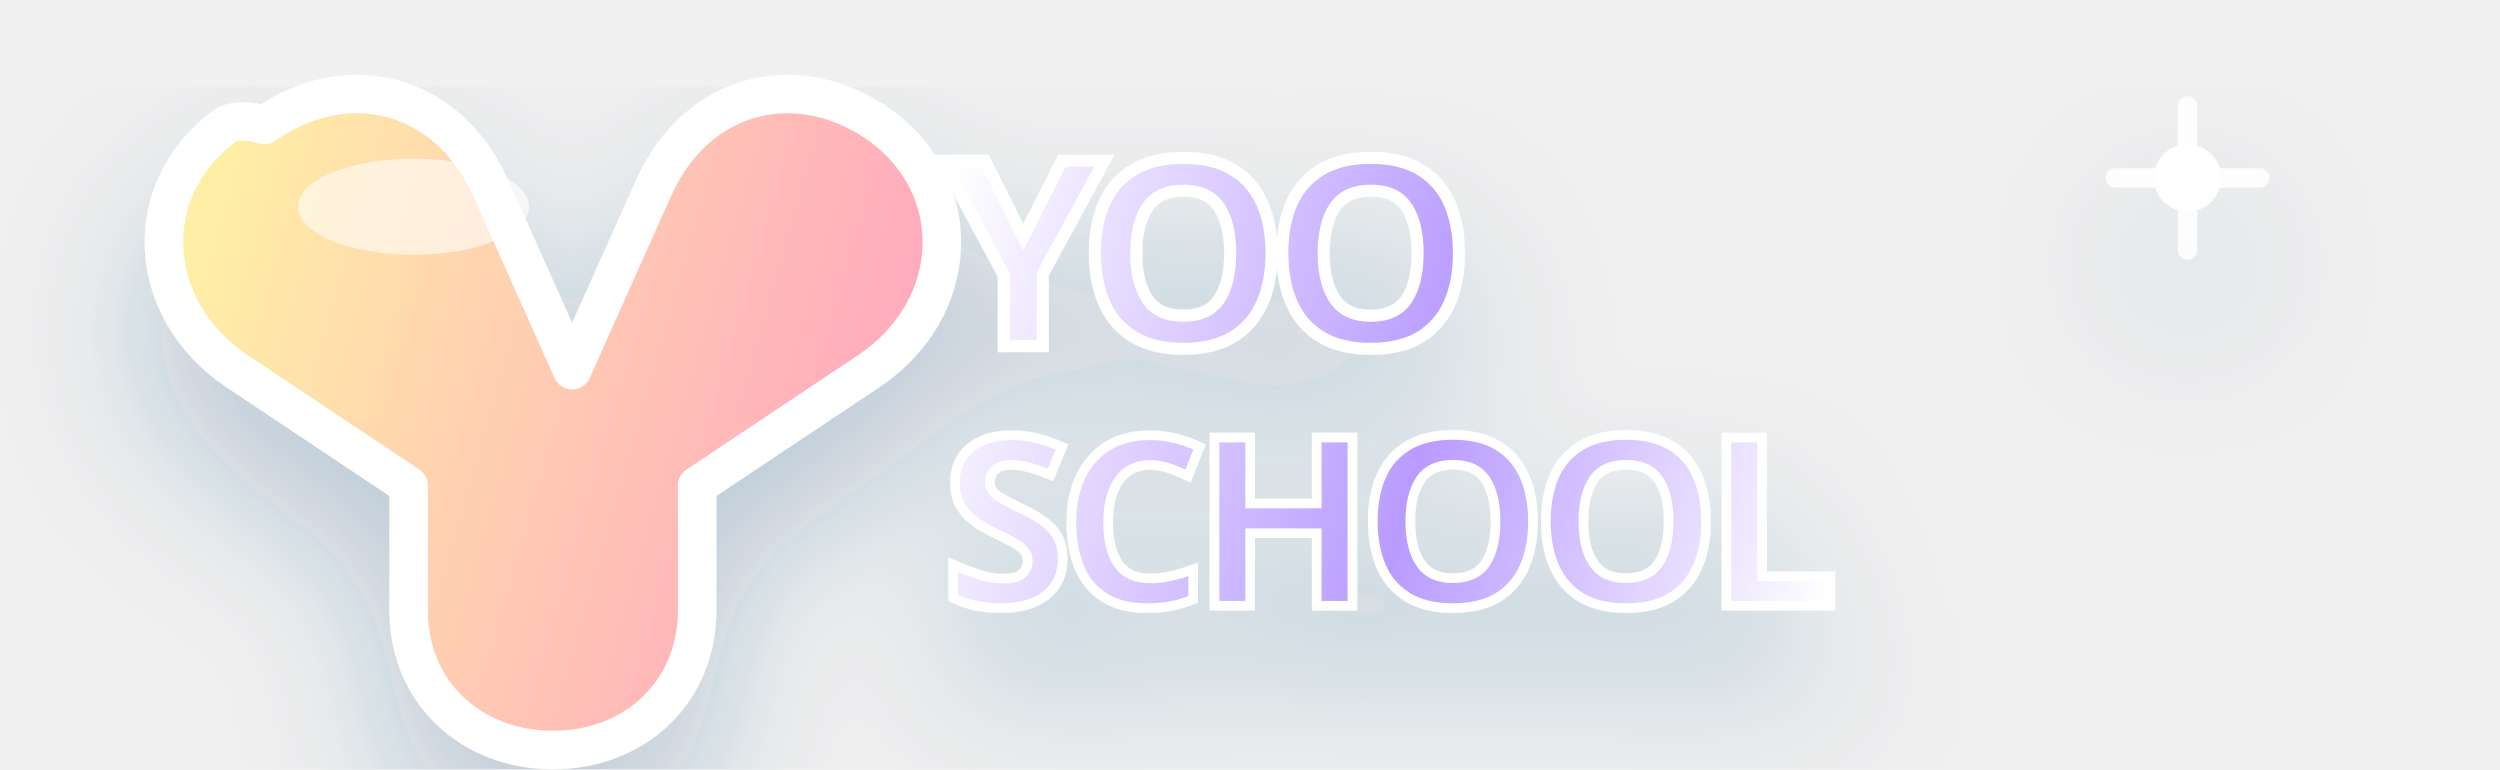
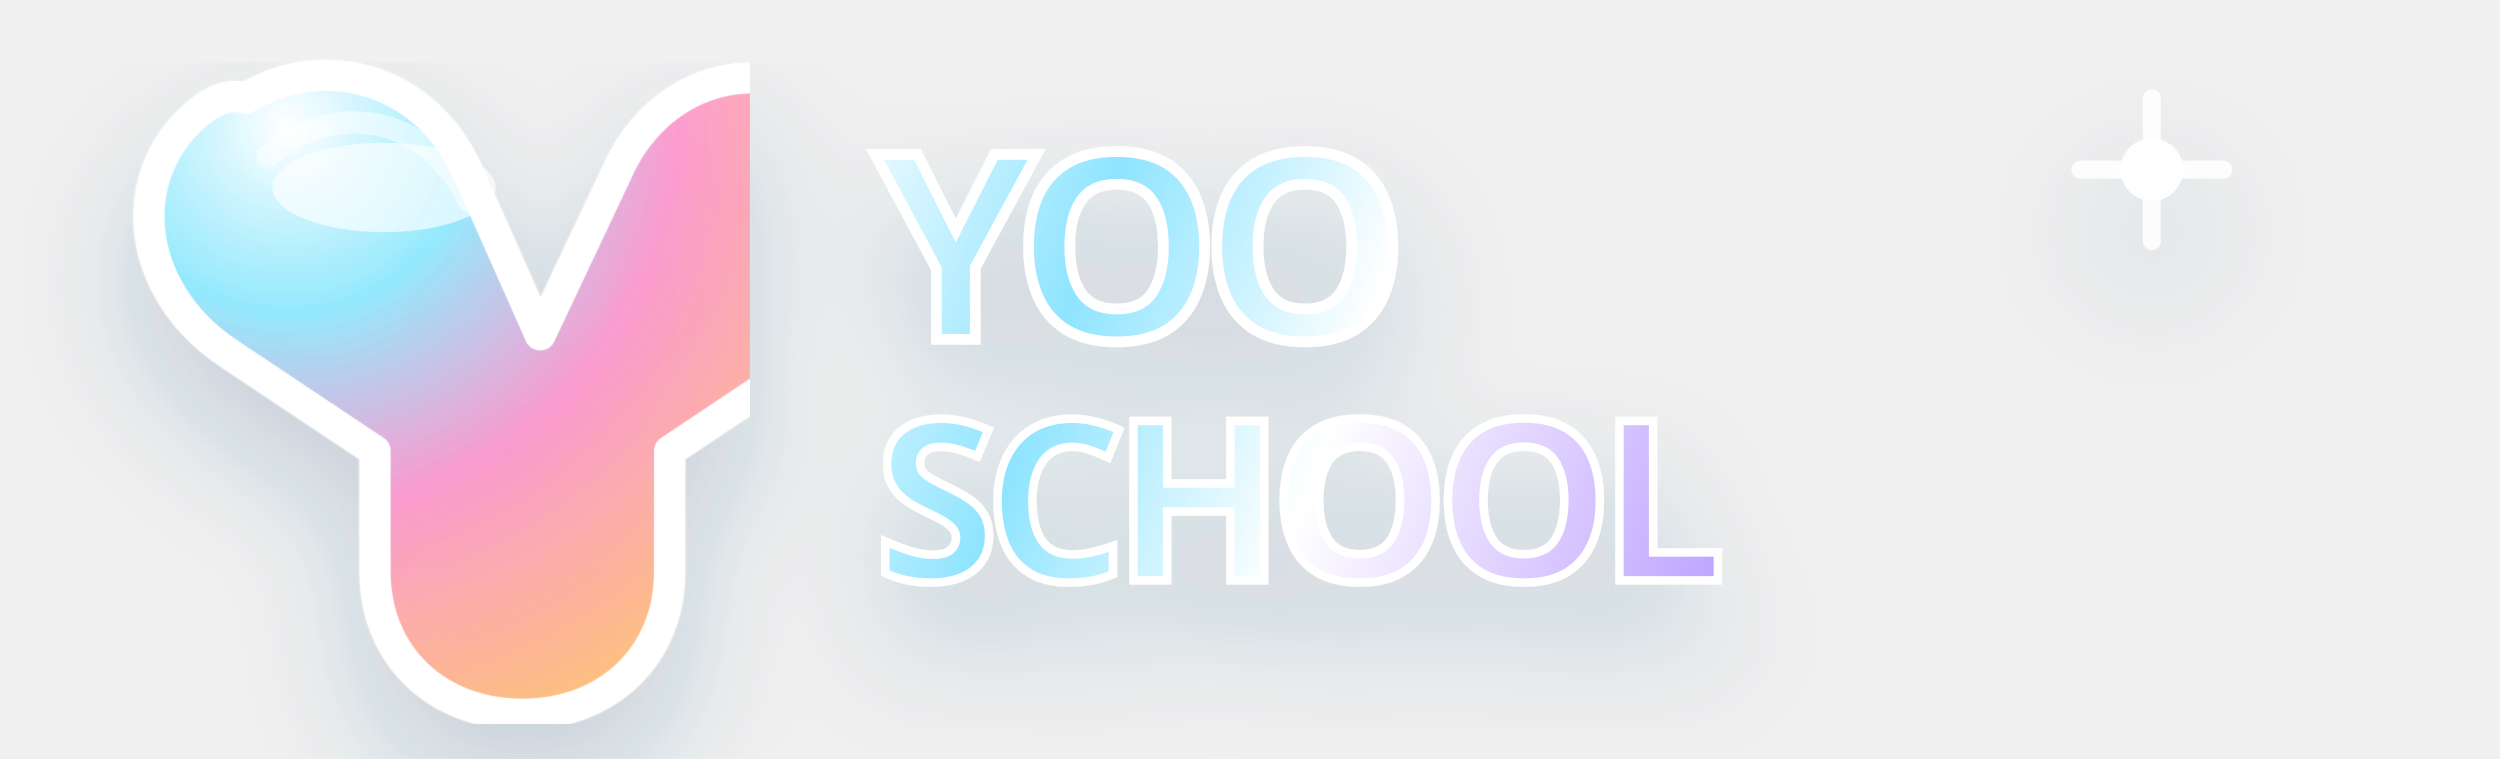
- <svg xmlns="http://www.w3.org/2000/svg" width="520" height="160" viewBox="0 0 520 160" fill="none">
+ <svg xmlns="http://www.w3.org/2000/svg" width="560" height="170" viewBox="0 0 560 170" fill="none">
  <defs>
-     <linearGradient id="chrome" x1="18" y1="12" x2="500" y2="142" gradientUnits="userSpaceOnUse">
+     <linearGradient id="logoChrome" x1="185" y1="20" x2="540" y2="150" gradientUnits="userSpaceOnUse">
      <stop offset="0" stop-color="#FFFFFF" />
      <stop offset="0.18" stop-color="#8FE4FF" />
-       <stop offset="0.36" stop-color="#FFFFFF" />
-       <stop offset="0.58" stop-color="#B99BFF" />
-       <stop offset="0.76" stop-color="#FFFFFF" />
-       <stop offset="1" stop-color="#62D7FF" />
+       <stop offset="0.35" stop-color="#FFFFFF" />
+       <stop offset="0.62" stop-color="#B99BFF" />
+       <stop offset="0.8" stop-color="#FFFFFF" />
+       <stop offset="1" stop-color="#64DFFF" />
    </linearGradient>
-     <linearGradient id="warm" x1="50" y1="20" x2="475" y2="142" gradientUnits="userSpaceOnUse">
-       <stop offset="0" stop-color="#FFEFA6" />
-       <stop offset="0.48" stop-color="#FF8CC8" />
-       <stop offset="1" stop-color="#FFB65C" />
-     </linearGradient>
-     <filter id="softShadow" x="0" y="0" width="520" height="160" filterUnits="userSpaceOnUse" color-interpolation-filters="sRGB">
-       <feDropShadow dx="0" dy="18" stdDeviation="15" flood-color="#225C8C" flood-opacity="0.25" />
+     <radialGradient id="logoJelly" cx="0" cy="0" r="1" gradientUnits="userSpaceOnUse" gradientTransform="translate(64 28) rotate(47) scale(150)">
+       <stop offset="0" stop-color="#FFFFFF" stop-opacity="0.98" />
+       <stop offset="0.28" stop-color="#8FEAFF" stop-opacity="0.92" />
+       <stop offset="0.58" stop-color="#FF91CC" stop-opacity="0.86" />
+       <stop offset="1" stop-color="#FFC36F" stop-opacity="0.94" />
+     </radialGradient>
+     <filter id="logoShadow" x="0" y="0" width="560" height="170" filterUnits="userSpaceOnUse" color-interpolation-filters="sRGB">
+       <feDropShadow dx="0" dy="14" stdDeviation="13" flood-color="#225C8C" flood-opacity="0.22" />
+     </filter>
+     <filter id="innerGlow" x="18" y="8" width="150" height="154" filterUnits="userSpaceOnUse" color-interpolation-filters="sRGB">
+       <feGaussianBlur stdDeviation="0.2" />
    </filter>
  </defs>
-   <g filter="url(#softShadow)">
-     <path d="M55 26C72 14 93 19 102 39L119 77L136 39C145 19 166 14 183 26C201 39 200 64 181 77L145 101V127C145 144 132 156 115 156C98 156 85 144 85 127V101L49 77C30 64 29 39 47 26C49 25 52 25 55 26Z" fill="url(#warm)" stroke="white" stroke-width="8" stroke-linejoin="round" />
-     <ellipse cx="86" cy="43" rx="24" ry="10" fill="white" opacity="0.58" />
-     <text x="196" y="72" fill="url(#chrome)" stroke="white" stroke-width="2.5" font-family="Arial Black, Manrope, sans-serif" font-size="54" font-weight="900" letter-spacing="-4">YOO</text>
-     <text x="196" y="126" fill="url(#chrome)" stroke="white" stroke-width="2" font-family="Arial Black, Manrope, sans-serif" font-size="49" font-weight="900" letter-spacing="-3">SCHOOL</text>
-     <circle cx="455" cy="37" r="7" fill="white" opacity="0.92" />
-     <path d="M455 22V52M440 37H470" stroke="white" stroke-width="4" stroke-linecap="round" opacity="0.85" />
+   <g filter="url(#logoShadow)">
+     <path filter="url(#innerGlow)" d="M55 22C73 11 96 18 105 39L121 75L138 39C147 18 170 11 188 24C207 38 204 65 183 79L150 101V128C150 147 136 160 117 160C98 160 84 147 84 128V101L51 79C30 65 27 38 46 24C49 22 52 21 55 22Z" fill="url(#logoJelly)" stroke="white" stroke-width="7" stroke-linejoin="round" />
+     <ellipse cx="86" cy="42" rx="25" ry="10" fill="white" opacity="0.64" />
+     <path d="M60 35C75 22 96 26 105 45" stroke="white" stroke-width="5" stroke-linecap="round" opacity="0.5" />
+     <text x="196" y="76" fill="url(#logoChrome)" stroke="white" stroke-width="2.4" font-family="Arial Black, Manrope, sans-serif" font-size="58" font-weight="900" letter-spacing="-4">YOO</text>
+     <text x="196" y="130" fill="url(#logoChrome)" stroke="white" stroke-width="1.9" font-family="Arial Black, Manrope, sans-serif" font-size="50" font-weight="900" letter-spacing="-3">SCHOOL</text>
+     <circle cx="482" cy="38" r="7" fill="white" opacity="0.95" />
+     <path d="M482 22V54M466 38H498" stroke="white" stroke-width="4" stroke-linecap="round" opacity="0.84" />
  </g>
</svg>
